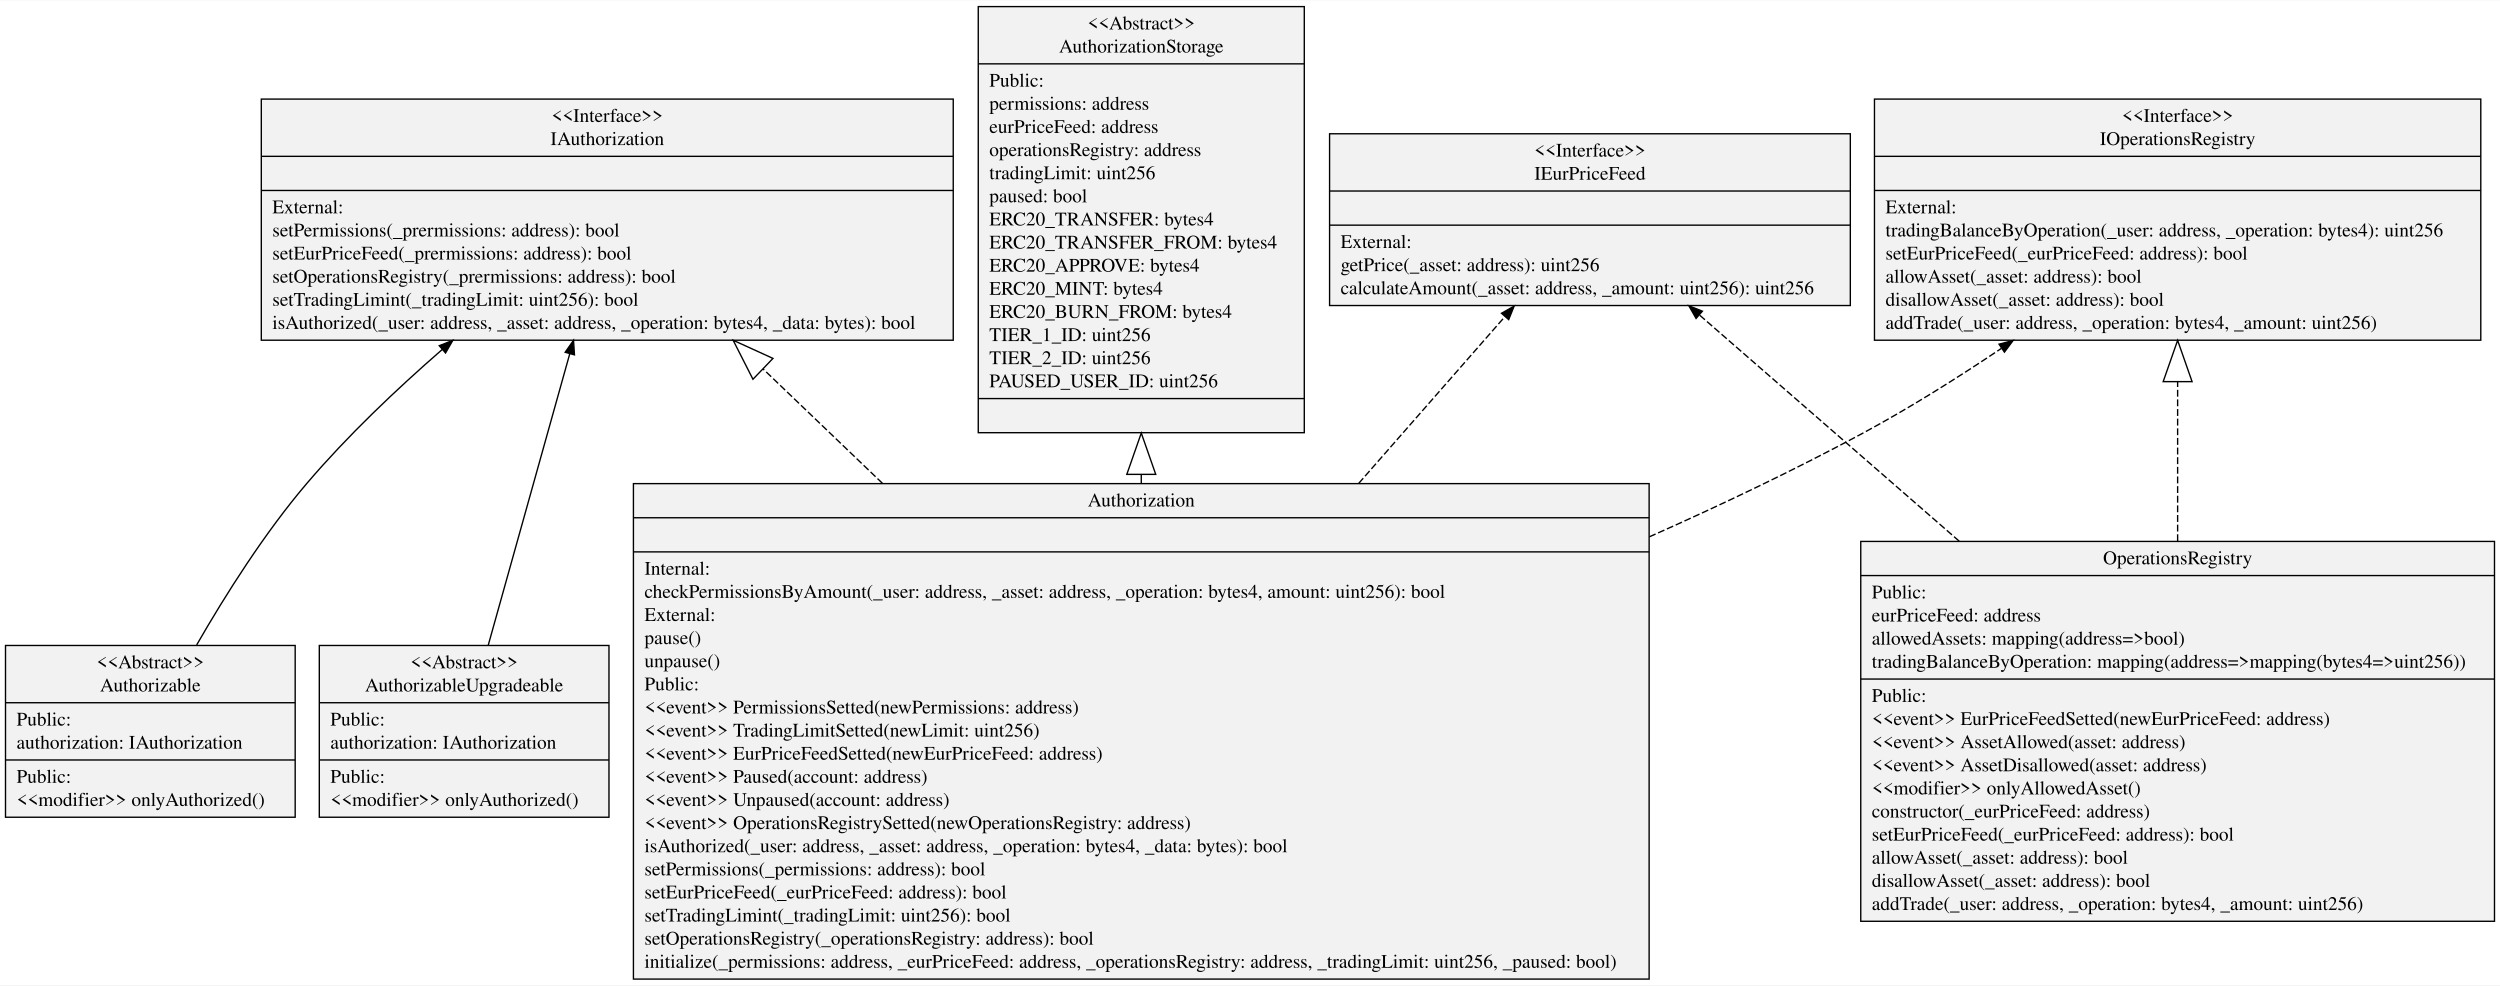
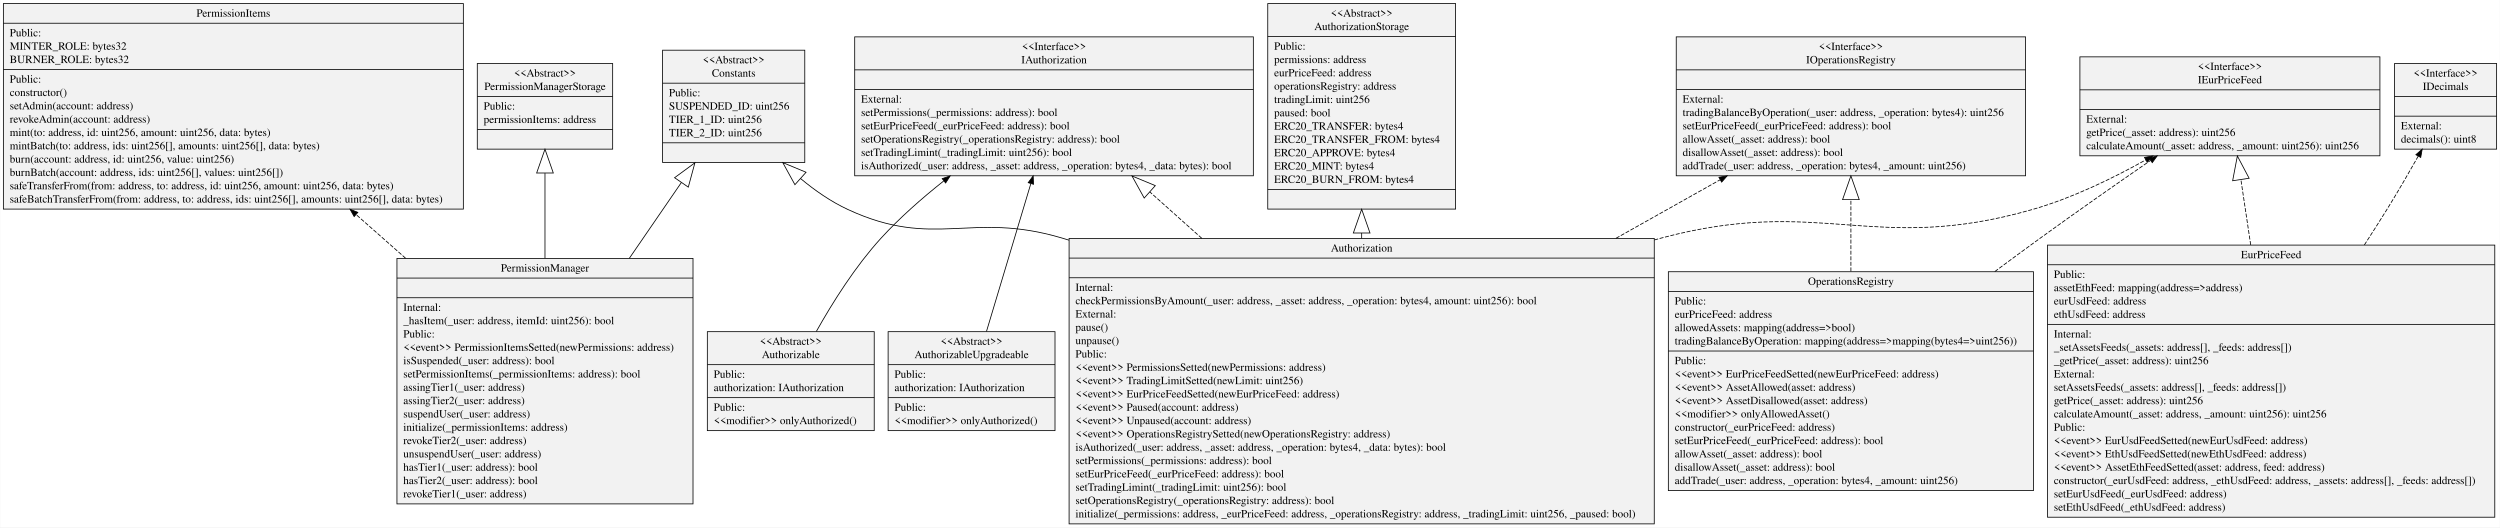
- <svg xmlns="http://www.w3.org/2000/svg" width="1816pt" height="716pt" viewBox="0.00 0.00 1816.47 715.60">
-   <g id="graph0" class="graph" transform="scale(1 1) rotate(0) translate(4 711.6)">
-     <polygon fill="#ffffff" stroke="transparent" points="-4,4 -4,-711.6 1812.472,-711.6 1812.472,4 -4,4" />
+ <svg xmlns="http://www.w3.org/2000/svg" width="3152pt" height="665pt" viewBox="0.00 0.00 3152.44 665.20">
+   <g id="graph0" class="graph" transform="scale(1 1) rotate(0) translate(4 661.2)">
+     <polygon fill="#ffffff" stroke="transparent" points="-4,4 -4,-661.2 3148.435,-661.2 3148.435,4 -4,4" />
    <g id="node1" class="node">
-       <polygon fill="#f2f2f2" stroke="#000000" points="0,-118.1 0,-242.9 210.475,-242.9 210.475,-118.1 0,-118.1" />
-       <text text-anchor="middle" x="105.238" y="-226.3" font-family="Times,serif" font-size="14.00" fill="#000000">&lt;&lt;Abstract&gt;&gt;</text>
-       <text text-anchor="middle" x="105.238" y="-209.5" font-family="Times,serif" font-size="14.00" fill="#000000">Authorizable</text>
-       <polyline fill="none" stroke="#000000" points="0,-201.3 210.475,-201.3 " />
-       <text text-anchor="start" x="8" y="-184.7" font-family="Times,serif" font-size="14.00" fill="#000000">Public:</text>
-       <text text-anchor="start" x="8" y="-167.9" font-family="Times,serif" font-size="14.00" fill="#000000">   authorization: IAuthorization</text>
-       <polyline fill="none" stroke="#000000" points="0,-159.7 210.475,-159.7 " />
-       <text text-anchor="start" x="8" y="-143.1" font-family="Times,serif" font-size="14.00" fill="#000000">Public:</text>
-       <text text-anchor="start" x="8" y="-126.3" font-family="Times,serif" font-size="14.00" fill="#000000">    &lt;&lt;modifier&gt;&gt; onlyAuthorized()</text>
+       <polygon fill="#f2f2f2" stroke="#000000" points="0,-397.5 0,-656.7 580.117,-656.7 580.117,-397.5 0,-397.5" />
+       <text text-anchor="middle" x="290.059" y="-640.1" font-family="Times,serif" font-size="14.00" fill="#000000">PermissionItems</text>
+       <polyline fill="none" stroke="#000000" points="0,-631.9 580.117,-631.9 " />
+       <text text-anchor="start" x="8" y="-615.3" font-family="Times,serif" font-size="14.00" fill="#000000">Public:</text>
+       <text text-anchor="start" x="8" y="-598.5" font-family="Times,serif" font-size="14.00" fill="#000000">   MINTER_ROLE: bytes32</text>
+       <text text-anchor="start" x="8" y="-581.7" font-family="Times,serif" font-size="14.00" fill="#000000">   BURNER_ROLE: bytes32</text>
+       <polyline fill="none" stroke="#000000" points="0,-573.5 580.117,-573.5 " />
+       <text text-anchor="start" x="8" y="-556.9" font-family="Times,serif" font-size="14.00" fill="#000000">Public:</text>
+       <text text-anchor="start" x="8" y="-540.1" font-family="Times,serif" font-size="14.00" fill="#000000">    constructor()</text>
+       <text text-anchor="start" x="8" y="-523.3" font-family="Times,serif" font-size="14.00" fill="#000000">    setAdmin(account: address)</text>
+       <text text-anchor="start" x="8" y="-506.5" font-family="Times,serif" font-size="14.00" fill="#000000">    revokeAdmin(account: address)</text>
+       <text text-anchor="start" x="8" y="-489.7" font-family="Times,serif" font-size="14.00" fill="#000000">    mint(to: address, id: uint256, amount: uint256, data: bytes)</text>
+       <text text-anchor="start" x="8" y="-472.9" font-family="Times,serif" font-size="14.00" fill="#000000">    mintBatch(to: address, ids: uint256[], amounts: uint256[], data: bytes)</text>
+       <text text-anchor="start" x="8" y="-456.1" font-family="Times,serif" font-size="14.00" fill="#000000">    burn(account: address, id: uint256, value: uint256)</text>
+       <text text-anchor="start" x="8" y="-439.3" font-family="Times,serif" font-size="14.00" fill="#000000">    burnBatch(account: address, ids: uint256[], values: uint256[])</text>
+       <text text-anchor="start" x="8" y="-422.5" font-family="Times,serif" font-size="14.00" fill="#000000">    safeTransferFrom(from: address, to: address, id: uint256, amount: uint256, data: bytes)</text>
+       <text text-anchor="start" x="8" y="-405.7" font-family="Times,serif" font-size="14.00" fill="#000000">    safeBatchTransferFrom(from: address, to: address, ids: uint256[], amounts: uint256[], data: bytes)</text>
+     </g>
+     <g id="node2" class="node">
+       <polygon fill="#f2f2f2" stroke="#000000" points="496.365,-25.7 496.365,-335.3 869.752,-335.3 869.752,-25.7 496.365,-25.7" />
+       <text text-anchor="middle" x="683.059" y="-318.7" font-family="Times,serif" font-size="14.00" fill="#000000">PermissionManager</text>
+       <polyline fill="none" stroke="#000000" points="496.365,-310.5 869.752,-310.5 " />
+       <text text-anchor="middle" x="683.059" y="-293.9" font-family="Times,serif" font-size="14.00" fill="#000000"> </text>
+       <polyline fill="none" stroke="#000000" points="496.365,-285.7 869.752,-285.7 " />
+       <text text-anchor="start" x="504.365" y="-269.1" font-family="Times,serif" font-size="14.00" fill="#000000">Internal:</text>
+       <text text-anchor="start" x="504.365" y="-252.3" font-family="Times,serif" font-size="14.00" fill="#000000">    _hasItem(_user: address, itemId: uint256): bool</text>
+       <text text-anchor="start" x="504.365" y="-235.5" font-family="Times,serif" font-size="14.00" fill="#000000">Public:</text>
+       <text text-anchor="start" x="504.365" y="-218.7" font-family="Times,serif" font-size="14.00" fill="#000000">    &lt;&lt;event&gt;&gt; PermissionItemsSetted(newPermissions: address)</text>
+       <text text-anchor="start" x="504.365" y="-201.9" font-family="Times,serif" font-size="14.00" fill="#000000">    isSuspended(_user: address): bool</text>
+       <text text-anchor="start" x="504.365" y="-185.1" font-family="Times,serif" font-size="14.00" fill="#000000">    setPermissionItems(_permissionItems: address): bool</text>
+       <text text-anchor="start" x="504.365" y="-168.3" font-family="Times,serif" font-size="14.00" fill="#000000">    assingTier1(_user: address)</text>
+       <text text-anchor="start" x="504.365" y="-151.5" font-family="Times,serif" font-size="14.00" fill="#000000">    assingTier2(_user: address)</text>
+       <text text-anchor="start" x="504.365" y="-134.7" font-family="Times,serif" font-size="14.00" fill="#000000">    suspendUser(_user: address)</text>
+       <text text-anchor="start" x="504.365" y="-117.9" font-family="Times,serif" font-size="14.00" fill="#000000">    initialize(_permissionItems: address)</text>
+       <text text-anchor="start" x="504.365" y="-101.1" font-family="Times,serif" font-size="14.00" fill="#000000">    revokeTier2(_user: address)</text>
+       <text text-anchor="start" x="504.365" y="-84.3" font-family="Times,serif" font-size="14.00" fill="#000000">    unsuspendUser(_user: address)</text>
+       <text text-anchor="start" x="504.365" y="-67.5" font-family="Times,serif" font-size="14.00" fill="#000000">    hasTier1(_user: address): bool</text>
+       <text text-anchor="start" x="504.365" y="-50.7" font-family="Times,serif" font-size="14.00" fill="#000000">    hasTier2(_user: address): bool</text>
+       <text text-anchor="start" x="504.365" y="-33.9" font-family="Times,serif" font-size="14.00" fill="#000000">    revokeTier1(_user: address)</text>
+     </g>
+     <g id="edge3" class="edge">
+       <path fill="none" stroke="#000000" stroke-dasharray="5,2" d="M507.249,-335.552C486.408,-353.933 465.253,-372.59 444.736,-390.685" />
+       <polygon fill="#000000" stroke="#000000" points="442.392,-388.085 437.207,-397.325 447.022,-393.335 442.392,-388.085" />
+     </g>
+     <g id="node3" class="node">
+       <polygon fill="#f2f2f2" stroke="#000000" points="597.693,-473.1 597.693,-581.1 768.424,-581.1 768.424,-473.1 597.693,-473.1" />
+       <text text-anchor="middle" x="683.059" y="-564.5" font-family="Times,serif" font-size="14.00" fill="#000000">&lt;&lt;Abstract&gt;&gt;</text>
+       <text text-anchor="middle" x="683.059" y="-547.7" font-family="Times,serif" font-size="14.00" fill="#000000">PermissionManagerStorage</text>
+       <polyline fill="none" stroke="#000000" points="597.693,-539.5 768.424,-539.5 " />
+       <text text-anchor="start" x="605.693" y="-522.9" font-family="Times,serif" font-size="14.00" fill="#000000">Public:</text>
+       <text text-anchor="start" x="605.693" y="-506.1" font-family="Times,serif" font-size="14.00" fill="#000000">   permissionItems: address</text>
+       <polyline fill="none" stroke="#000000" points="597.693,-497.9 768.424,-497.9 " />
+       <text text-anchor="middle" x="683.059" y="-481.3" font-family="Times,serif" font-size="14.00" fill="#000000"> </text>
+     </g>
+     <g id="edge2" class="edge">
+       <path fill="none" stroke="#000000" d="M683.059,-335.552C683.059,-372.457 683.059,-410.478 683.059,-442.82" />
+       <polygon fill="none" stroke="#000000" points="672.559,-443.018 683.059,-473.018 693.559,-443.018 672.559,-443.018" />
+     </g>
+     <g id="node14" class="node">
+       <polygon fill="#f2f2f2" stroke="#000000" points="831.399,-456.3 831.399,-597.9 1010.718,-597.9 1010.718,-456.3 831.399,-456.3" />
+       <text text-anchor="middle" x="921.059" y="-581.3" font-family="Times,serif" font-size="14.00" fill="#000000">&lt;&lt;Abstract&gt;&gt;</text>
+       <text text-anchor="middle" x="921.059" y="-564.5" font-family="Times,serif" font-size="14.00" fill="#000000">Constants</text>
+       <polyline fill="none" stroke="#000000" points="831.399,-556.3 1010.718,-556.3 " />
+       <text text-anchor="start" x="839.399" y="-539.7" font-family="Times,serif" font-size="14.00" fill="#000000">Public:</text>
+       <text text-anchor="start" x="839.399" y="-522.9" font-family="Times,serif" font-size="14.00" fill="#000000">   SUSPENDED_ID: uint256</text>
+       <text text-anchor="start" x="839.399" y="-506.1" font-family="Times,serif" font-size="14.00" fill="#000000">   TIER_1_ID: uint256</text>
+       <text text-anchor="start" x="839.399" y="-489.3" font-family="Times,serif" font-size="14.00" fill="#000000">   TIER_2_ID: uint256</text>
+       <polyline fill="none" stroke="#000000" points="831.399,-481.1 1010.718,-481.1 " />
+       <text text-anchor="middle" x="921.059" y="-464.5" font-family="Times,serif" font-size="14.00" fill="#000000"> </text>
+     </g>
+     <g id="edge1" class="edge">
+       <path fill="none" stroke="#000000" d="M789.529,-335.552C811.833,-368.034 834.731,-401.38 855.041,-430.959" />
+       <polygon fill="none" stroke="#000000" points="846.506,-437.078 872.144,-455.865 863.818,-425.191 846.506,-437.078" />
+     </g>
+     <g id="node4" class="node">
+       <polygon fill="#f2f2f2" stroke="#000000" points="887.821,-118.1 887.821,-242.9 1098.296,-242.9 1098.296,-118.1 887.821,-118.1" />
+       <text text-anchor="middle" x="993.059" y="-226.3" font-family="Times,serif" font-size="14.00" fill="#000000">&lt;&lt;Abstract&gt;&gt;</text>
+       <text text-anchor="middle" x="993.059" y="-209.5" font-family="Times,serif" font-size="14.00" fill="#000000">Authorizable</text>
+       <polyline fill="none" stroke="#000000" points="887.821,-201.3 1098.296,-201.3 " />
+       <text text-anchor="start" x="895.821" y="-184.7" font-family="Times,serif" font-size="14.00" fill="#000000">Public:</text>
+       <text text-anchor="start" x="895.821" y="-167.9" font-family="Times,serif" font-size="14.00" fill="#000000">   authorization: IAuthorization</text>
+       <polyline fill="none" stroke="#000000" points="887.821,-159.7 1098.296,-159.7 " />
+       <text text-anchor="start" x="895.821" y="-143.1" font-family="Times,serif" font-size="14.00" fill="#000000">Public:</text>
+       <text text-anchor="start" x="895.821" y="-126.3" font-family="Times,serif" font-size="14.00" fill="#000000">    &lt;&lt;modifier&gt;&gt; onlyAuthorized()</text>
+     </g>
+     <g id="node10" class="node">
+       <polygon fill="#f2f2f2" stroke="#000000" points="1073.681,-439.5 1073.681,-614.7 1576.436,-614.7 1576.436,-439.5 1073.681,-439.5" />
+       <text text-anchor="middle" x="1325.059" y="-598.1" font-family="Times,serif" font-size="14.00" fill="#000000">&lt;&lt;Interface&gt;&gt;</text>
+       <text text-anchor="middle" x="1325.059" y="-581.3" font-family="Times,serif" font-size="14.00" fill="#000000">IAuthorization</text>
+       <polyline fill="none" stroke="#000000" points="1073.681,-573.1 1576.436,-573.1 " />
+       <text text-anchor="middle" x="1325.059" y="-556.5" font-family="Times,serif" font-size="14.00" fill="#000000"> </text>
+       <polyline fill="none" stroke="#000000" points="1073.681,-548.3 1576.436,-548.3 " />
+       <text text-anchor="start" x="1081.681" y="-531.7" font-family="Times,serif" font-size="14.00" fill="#000000">External:</text>
+       <text text-anchor="start" x="1081.681" y="-514.9" font-family="Times,serif" font-size="14.00" fill="#000000">     setPermissions(_permissions: address): bool</text>
+       <text text-anchor="start" x="1081.681" y="-498.1" font-family="Times,serif" font-size="14.00" fill="#000000">     setEurPriceFeed(_eurPriceFeed: address): bool</text>
+       <text text-anchor="start" x="1081.681" y="-481.3" font-family="Times,serif" font-size="14.00" fill="#000000">     setOperationsRegistry(_operationsRegistry: address): bool</text>
+       <text text-anchor="start" x="1081.681" y="-464.5" font-family="Times,serif" font-size="14.00" fill="#000000">     setTradingLimint(_tradingLimit: uint256): bool</text>
+       <text text-anchor="start" x="1081.681" y="-447.7" font-family="Times,serif" font-size="14.00" fill="#000000">     isAuthorized(_user: address, _asset: address, _operation: bytes4, _data: bytes): bool</text>
+     </g>
+     <g id="edge4" class="edge">
+       <path fill="none" stroke="#000000" d="M1025.31,-243.236C1045.849,-279.83 1074.641,-325.604 1107.059,-361 1130.458,-386.549 1158.182,-411.002 1185.878,-432.914" />
+       <polygon fill="#000000" stroke="#000000" points="1184.043,-435.922 1194.075,-439.328 1188.356,-430.409 1184.043,-435.922" />
    </g>
    <g id="node5" class="node">
-       <polygon fill="#f2f2f2" stroke="#000000" points="185.86,-464.7 185.86,-639.9 688.615,-639.9 688.615,-464.7 185.86,-464.7" />
-       <text text-anchor="middle" x="437.238" y="-623.3" font-family="Times,serif" font-size="14.00" fill="#000000">&lt;&lt;Interface&gt;&gt;</text>
-       <text text-anchor="middle" x="437.238" y="-606.5" font-family="Times,serif" font-size="14.00" fill="#000000">IAuthorization</text>
-       <polyline fill="none" stroke="#000000" points="185.86,-598.3 688.615,-598.3 " />
-       <text text-anchor="middle" x="437.238" y="-581.7" font-family="Times,serif" font-size="14.00" fill="#000000"> </text>
-       <polyline fill="none" stroke="#000000" points="185.86,-573.5 688.615,-573.5 " />
-       <text text-anchor="start" x="193.86" y="-556.9" font-family="Times,serif" font-size="14.00" fill="#000000">External:</text>
-       <text text-anchor="start" x="193.86" y="-540.1" font-family="Times,serif" font-size="14.00" fill="#000000">     setPermissions(_prermissions: address): bool</text>
-       <text text-anchor="start" x="193.86" y="-523.3" font-family="Times,serif" font-size="14.00" fill="#000000">     setEurPriceFeed(_prermissions: address): bool</text>
-       <text text-anchor="start" x="193.86" y="-506.5" font-family="Times,serif" font-size="14.00" fill="#000000">     setOperationsRegistry(_prermissions: address): bool</text>
-       <text text-anchor="start" x="193.86" y="-489.7" font-family="Times,serif" font-size="14.00" fill="#000000">     setTradingLimint(_tradingLimit: uint256): bool</text>
-       <text text-anchor="start" x="193.86" y="-472.9" font-family="Times,serif" font-size="14.00" fill="#000000">     isAuthorized(_user: address, _asset: address, _operation: bytes4, _data: bytes): bool</text>
-     </g>
-     <g id="edge1" class="edge">
-       <path fill="none" stroke="#000000" d="M138.885,-243.273C159.702,-279.45 188.304,-324.787 219.238,-361 248.426,-395.171 283.76,-428.767 317.405,-458.036" />
-       <polygon fill="#000000" stroke="#000000" points="315.151,-460.714 325.007,-464.601 319.726,-455.416 315.151,-460.714" />
-     </g>
-     <g id="node2" class="node">
-       <polygon fill="#f2f2f2" stroke="#000000" points="228,-118.1 228,-242.9 438.475,-242.9 438.475,-118.1 228,-118.1" />
-       <text text-anchor="middle" x="333.238" y="-226.3" font-family="Times,serif" font-size="14.00" fill="#000000">&lt;&lt;Abstract&gt;&gt;</text>
-       <text text-anchor="middle" x="333.238" y="-209.5" font-family="Times,serif" font-size="14.00" fill="#000000">AuthorizableUpgradeable</text>
-       <polyline fill="none" stroke="#000000" points="228,-201.3 438.475,-201.3 " />
-       <text text-anchor="start" x="236" y="-184.7" font-family="Times,serif" font-size="14.00" fill="#000000">Public:</text>
-       <text text-anchor="start" x="236" y="-167.9" font-family="Times,serif" font-size="14.00" fill="#000000">   authorization: IAuthorization</text>
-       <polyline fill="none" stroke="#000000" points="228,-159.7 438.475,-159.7 " />
-       <text text-anchor="start" x="236" y="-143.1" font-family="Times,serif" font-size="14.00" fill="#000000">Public:</text>
-       <text text-anchor="start" x="236" y="-126.3" font-family="Times,serif" font-size="14.00" fill="#000000">    &lt;&lt;modifier&gt;&gt; onlyAuthorized()</text>
-     </g>
-     <g id="edge2" class="edge">
-       <path fill="none" stroke="#000000" d="M350.762,-243.15C366.956,-301.044 391.269,-387.963 409.995,-454.907" />
-       <polygon fill="#000000" stroke="#000000" points="406.651,-455.946 412.716,-464.633 413.392,-454.06 406.651,-455.946" />
-     </g>
-     <g id="node3" class="node">
-       <polygon fill="#f2f2f2" stroke="#000000" points="456.238,-.5 456.238,-360.5 1194.237,-360.5 1194.237,-.5 456.238,-.5" />
-       <text text-anchor="middle" x="825.238" y="-343.9" font-family="Times,serif" font-size="14.00" fill="#000000">Authorization</text>
-       <polyline fill="none" stroke="#000000" points="456.238,-335.7 1194.237,-335.7 " />
-       <text text-anchor="middle" x="825.238" y="-319.1" font-family="Times,serif" font-size="14.00" fill="#000000"> </text>
-       <polyline fill="none" stroke="#000000" points="456.238,-310.9 1194.237,-310.9 " />
-       <text text-anchor="start" x="464.238" y="-294.3" font-family="Times,serif" font-size="14.00" fill="#000000">Internal:</text>
-       <text text-anchor="start" x="464.238" y="-277.5" font-family="Times,serif" font-size="14.00" fill="#000000">    checkPermissionsByAmount(_user: address, _asset: address, _operation: bytes4, amount: uint256): bool</text>
-       <text text-anchor="start" x="464.238" y="-260.7" font-family="Times,serif" font-size="14.00" fill="#000000">External:</text>
-       <text text-anchor="start" x="464.238" y="-243.9" font-family="Times,serif" font-size="14.00" fill="#000000">    pause()</text>
-       <text text-anchor="start" x="464.238" y="-227.1" font-family="Times,serif" font-size="14.00" fill="#000000">    unpause()</text>
-       <text text-anchor="start" x="464.238" y="-210.3" font-family="Times,serif" font-size="14.00" fill="#000000">Public:</text>
-       <text text-anchor="start" x="464.238" y="-193.5" font-family="Times,serif" font-size="14.00" fill="#000000">    &lt;&lt;event&gt;&gt; PermissionsSetted(newPermissions: address)</text>
-       <text text-anchor="start" x="464.238" y="-176.7" font-family="Times,serif" font-size="14.00" fill="#000000">    &lt;&lt;event&gt;&gt; TradingLimitSetted(newLimit: uint256)</text>
-       <text text-anchor="start" x="464.238" y="-159.9" font-family="Times,serif" font-size="14.00" fill="#000000">    &lt;&lt;event&gt;&gt; EurPriceFeedSetted(newEurPriceFeed: address)</text>
-       <text text-anchor="start" x="464.238" y="-143.1" font-family="Times,serif" font-size="14.00" fill="#000000">    &lt;&lt;event&gt;&gt; Paused(account: address)</text>
-       <text text-anchor="start" x="464.238" y="-126.3" font-family="Times,serif" font-size="14.00" fill="#000000">    &lt;&lt;event&gt;&gt; Unpaused(account: address)</text>
-       <text text-anchor="start" x="464.238" y="-109.5" font-family="Times,serif" font-size="14.00" fill="#000000">    &lt;&lt;event&gt;&gt; OperationsRegistrySetted(newOperationsRegistry: address)</text>
-       <text text-anchor="start" x="464.238" y="-92.7" font-family="Times,serif" font-size="14.00" fill="#000000">    isAuthorized(_user: address, _asset: address, _operation: bytes4, _data: bytes): bool</text>
-       <text text-anchor="start" x="464.238" y="-75.9" font-family="Times,serif" font-size="14.00" fill="#000000">    setPermissions(_permissions: address): bool</text>
-       <text text-anchor="start" x="464.238" y="-59.1" font-family="Times,serif" font-size="14.00" fill="#000000">    setEurPriceFeed(_eurPriceFeed: address): bool</text>
-       <text text-anchor="start" x="464.238" y="-42.3" font-family="Times,serif" font-size="14.00" fill="#000000">    setTradingLimint(_tradingLimit: uint256): bool</text>
-       <text text-anchor="start" x="464.238" y="-25.5" font-family="Times,serif" font-size="14.00" fill="#000000">    setOperationsRegistry(_operationsRegistry: address): bool</text>
-       <text text-anchor="start" x="464.238" y="-8.7" font-family="Times,serif" font-size="14.00" fill="#000000">    initialize(_permissions: address, _eurPriceFeed: address, _operationsRegistry: address, _tradingLimit: uint256, _paused: bool)</text>
-     </g>
-     <g id="node4" class="node">
-       <polygon fill="#f2f2f2" stroke="#000000" points="706.791,-397.5 706.791,-707.1 943.684,-707.1 943.684,-397.5 706.791,-397.5" />
-       <text text-anchor="middle" x="825.238" y="-690.5" font-family="Times,serif" font-size="14.00" fill="#000000">&lt;&lt;Abstract&gt;&gt;</text>
-       <text text-anchor="middle" x="825.238" y="-673.7" font-family="Times,serif" font-size="14.00" fill="#000000">AuthorizationStorage</text>
-       <polyline fill="none" stroke="#000000" points="706.791,-665.5 943.684,-665.5 " />
-       <text text-anchor="start" x="714.791" y="-648.9" font-family="Times,serif" font-size="14.00" fill="#000000">Public:</text>
-       <text text-anchor="start" x="714.791" y="-632.1" font-family="Times,serif" font-size="14.00" fill="#000000">   permissions: address</text>
-       <text text-anchor="start" x="714.791" y="-615.3" font-family="Times,serif" font-size="14.00" fill="#000000">   eurPriceFeed: address</text>
-       <text text-anchor="start" x="714.791" y="-598.5" font-family="Times,serif" font-size="14.00" fill="#000000">   operationsRegistry: address</text>
-       <text text-anchor="start" x="714.791" y="-581.7" font-family="Times,serif" font-size="14.00" fill="#000000">   tradingLimit: uint256</text>
-       <text text-anchor="start" x="714.791" y="-564.9" font-family="Times,serif" font-size="14.00" fill="#000000">   paused: bool</text>
-       <text text-anchor="start" x="714.791" y="-548.1" font-family="Times,serif" font-size="14.00" fill="#000000">   ERC20_TRANSFER: bytes4</text>
-       <text text-anchor="start" x="714.791" y="-531.3" font-family="Times,serif" font-size="14.00" fill="#000000">   ERC20_TRANSFER_FROM: bytes4</text>
-       <text text-anchor="start" x="714.791" y="-514.5" font-family="Times,serif" font-size="14.00" fill="#000000">   ERC20_APPROVE: bytes4</text>
-       <text text-anchor="start" x="714.791" y="-497.7" font-family="Times,serif" font-size="14.00" fill="#000000">   ERC20_MINT: bytes4</text>
-       <text text-anchor="start" x="714.791" y="-480.9" font-family="Times,serif" font-size="14.00" fill="#000000">   ERC20_BURN_FROM: bytes4</text>
-       <text text-anchor="start" x="714.791" y="-464.1" font-family="Times,serif" font-size="14.00" fill="#000000">   TIER_1_ID: uint256</text>
-       <text text-anchor="start" x="714.791" y="-447.3" font-family="Times,serif" font-size="14.00" fill="#000000">   TIER_2_ID: uint256</text>
-       <text text-anchor="start" x="714.791" y="-430.5" font-family="Times,serif" font-size="14.00" fill="#000000">   PAUSED_USER_ID: uint256</text>
-       <polyline fill="none" stroke="#000000" points="706.791,-422.3 943.684,-422.3 " />
-       <text text-anchor="middle" x="825.238" y="-405.7" font-family="Times,serif" font-size="14.00" fill="#000000"> </text>
-     </g>
-     <g id="edge4" class="edge">
-       <path fill="none" stroke="#000000" d="M825.238,-360.682C825.238,-362.783 825.238,-364.885 825.238,-366.986" />
-       <polygon fill="none" stroke="#000000" points="814.738,-367.237 825.238,-397.237 835.738,-367.237 814.738,-367.237" />
-     </g>
-     <g id="edge3" class="edge">
-       <path fill="none" stroke="#000000" stroke-dasharray="5,2" d="M637.205,-360.682C607.54,-389.108 577.689,-417.713 550.43,-443.834" />
-       <polygon fill="none" stroke="#000000" points="543.088,-436.326 528.692,-464.664 557.618,-451.489 543.088,-436.326" />
+       <polygon fill="#f2f2f2" stroke="#000000" points="1115.821,-118.1 1115.821,-242.9 1326.296,-242.9 1326.296,-118.1 1115.821,-118.1" />
+       <text text-anchor="middle" x="1221.059" y="-226.3" font-family="Times,serif" font-size="14.00" fill="#000000">&lt;&lt;Abstract&gt;&gt;</text>
+       <text text-anchor="middle" x="1221.059" y="-209.5" font-family="Times,serif" font-size="14.00" fill="#000000">AuthorizableUpgradeable</text>
+       <polyline fill="none" stroke="#000000" points="1115.821,-201.3 1326.296,-201.3 " />
+       <text text-anchor="start" x="1123.821" y="-184.7" font-family="Times,serif" font-size="14.00" fill="#000000">Public:</text>
+       <text text-anchor="start" x="1123.821" y="-167.9" font-family="Times,serif" font-size="14.00" fill="#000000">   authorization: IAuthorization</text>
+       <polyline fill="none" stroke="#000000" points="1115.821,-159.7 1326.296,-159.7 " />
+       <text text-anchor="start" x="1123.821" y="-143.1" font-family="Times,serif" font-size="14.00" fill="#000000">Public:</text>
+       <text text-anchor="start" x="1123.821" y="-126.3" font-family="Times,serif" font-size="14.00" fill="#000000">    &lt;&lt;modifier&gt;&gt; onlyAuthorized()</text>
+     </g>
+     <g id="edge5" class="edge">
+       <path fill="none" stroke="#000000" d="M1239.892,-243.267C1255.473,-295.193 1277.872,-369.843 1295.789,-429.554" />
+       <polygon fill="#000000" stroke="#000000" points="1292.512,-430.809 1298.738,-439.381 1299.216,-428.797 1292.512,-430.809" />
    </g>
    <g id="node6" class="node">
-       <polygon fill="#f2f2f2" stroke="#000000" points="962.052,-489.9 962.052,-614.7 1340.424,-614.7 1340.424,-489.9 962.052,-489.9" />
-       <text text-anchor="middle" x="1151.238" y="-598.1" font-family="Times,serif" font-size="14.00" fill="#000000">&lt;&lt;Interface&gt;&gt;</text>
-       <text text-anchor="middle" x="1151.238" y="-581.3" font-family="Times,serif" font-size="14.00" fill="#000000">IEurPriceFeed</text>
-       <polyline fill="none" stroke="#000000" points="962.052,-573.1 1340.424,-573.1 " />
-       <text text-anchor="middle" x="1151.238" y="-556.5" font-family="Times,serif" font-size="14.00" fill="#000000"> </text>
-       <polyline fill="none" stroke="#000000" points="962.052,-548.3 1340.424,-548.3 " />
-       <text text-anchor="start" x="970.052" y="-531.7" font-family="Times,serif" font-size="14.00" fill="#000000">External:</text>
-       <text text-anchor="start" x="970.052" y="-514.9" font-family="Times,serif" font-size="14.00" fill="#000000">     getPrice(_asset: address): uint256</text>
-       <text text-anchor="start" x="970.052" y="-498.1" font-family="Times,serif" font-size="14.00" fill="#000000">     calculateAmount(_asset: address, _amount: uint256): uint256</text>
+       <polygon fill="#f2f2f2" stroke="#000000" points="1344.059,-.5 1344.059,-360.5 2082.059,-360.5 2082.059,-.5 1344.059,-.5" />
+       <text text-anchor="middle" x="1713.059" y="-343.9" font-family="Times,serif" font-size="14.00" fill="#000000">Authorization</text>
+       <polyline fill="none" stroke="#000000" points="1344.059,-335.7 2082.059,-335.7 " />
+       <text text-anchor="middle" x="1713.059" y="-319.1" font-family="Times,serif" font-size="14.00" fill="#000000"> </text>
+       <polyline fill="none" stroke="#000000" points="1344.059,-310.9 2082.059,-310.9 " />
+       <text text-anchor="start" x="1352.059" y="-294.3" font-family="Times,serif" font-size="14.00" fill="#000000">Internal:</text>
+       <text text-anchor="start" x="1352.059" y="-277.5" font-family="Times,serif" font-size="14.00" fill="#000000">    checkPermissionsByAmount(_user: address, _asset: address, _operation: bytes4, amount: uint256): bool</text>
+       <text text-anchor="start" x="1352.059" y="-260.7" font-family="Times,serif" font-size="14.00" fill="#000000">External:</text>
+       <text text-anchor="start" x="1352.059" y="-243.9" font-family="Times,serif" font-size="14.00" fill="#000000">    pause()</text>
+       <text text-anchor="start" x="1352.059" y="-227.1" font-family="Times,serif" font-size="14.00" fill="#000000">    unpause()</text>
+       <text text-anchor="start" x="1352.059" y="-210.3" font-family="Times,serif" font-size="14.00" fill="#000000">Public:</text>
+       <text text-anchor="start" x="1352.059" y="-193.5" font-family="Times,serif" font-size="14.00" fill="#000000">    &lt;&lt;event&gt;&gt; PermissionsSetted(newPermissions: address)</text>
+       <text text-anchor="start" x="1352.059" y="-176.7" font-family="Times,serif" font-size="14.00" fill="#000000">    &lt;&lt;event&gt;&gt; TradingLimitSetted(newLimit: uint256)</text>
+       <text text-anchor="start" x="1352.059" y="-159.9" font-family="Times,serif" font-size="14.00" fill="#000000">    &lt;&lt;event&gt;&gt; EurPriceFeedSetted(newEurPriceFeed: address)</text>
+       <text text-anchor="start" x="1352.059" y="-143.1" font-family="Times,serif" font-size="14.00" fill="#000000">    &lt;&lt;event&gt;&gt; Paused(account: address)</text>
+       <text text-anchor="start" x="1352.059" y="-126.3" font-family="Times,serif" font-size="14.00" fill="#000000">    &lt;&lt;event&gt;&gt; Unpaused(account: address)</text>
+       <text text-anchor="start" x="1352.059" y="-109.5" font-family="Times,serif" font-size="14.00" fill="#000000">    &lt;&lt;event&gt;&gt; OperationsRegistrySetted(newOperationsRegistry: address)</text>
+       <text text-anchor="start" x="1352.059" y="-92.7" font-family="Times,serif" font-size="14.00" fill="#000000">    isAuthorized(_user: address, _asset: address, _operation: bytes4, _data: bytes): bool</text>
+       <text text-anchor="start" x="1352.059" y="-75.9" font-family="Times,serif" font-size="14.00" fill="#000000">    setPermissions(_permissions: address): bool</text>
+       <text text-anchor="start" x="1352.059" y="-59.1" font-family="Times,serif" font-size="14.00" fill="#000000">    setEurPriceFeed(_eurPriceFeed: address): bool</text>
+       <text text-anchor="start" x="1352.059" y="-42.3" font-family="Times,serif" font-size="14.00" fill="#000000">    setTradingLimint(_tradingLimit: uint256): bool</text>
+       <text text-anchor="start" x="1352.059" y="-25.5" font-family="Times,serif" font-size="14.00" fill="#000000">    setOperationsRegistry(_operationsRegistry: address): bool</text>
+       <text text-anchor="start" x="1352.059" y="-8.7" font-family="Times,serif" font-size="14.00" fill="#000000">    initialize(_permissions: address, _eurPriceFeed: address, _operationsRegistry: address, _tradingLimit: uint256, _paused: bool)</text>
+     </g>
+     <g id="node7" class="node">
+       <polygon fill="#f2f2f2" stroke="#000000" points="1594.612,-397.5 1594.612,-656.7 1831.505,-656.7 1831.505,-397.5 1594.612,-397.5" />
+       <text text-anchor="middle" x="1713.059" y="-640.1" font-family="Times,serif" font-size="14.00" fill="#000000">&lt;&lt;Abstract&gt;&gt;</text>
+       <text text-anchor="middle" x="1713.059" y="-623.3" font-family="Times,serif" font-size="14.00" fill="#000000">AuthorizationStorage</text>
+       <polyline fill="none" stroke="#000000" points="1594.612,-615.1 1831.505,-615.1 " />
+       <text text-anchor="start" x="1602.612" y="-598.5" font-family="Times,serif" font-size="14.00" fill="#000000">Public:</text>
+       <text text-anchor="start" x="1602.612" y="-581.7" font-family="Times,serif" font-size="14.00" fill="#000000">   permissions: address</text>
+       <text text-anchor="start" x="1602.612" y="-564.9" font-family="Times,serif" font-size="14.00" fill="#000000">   eurPriceFeed: address</text>
+       <text text-anchor="start" x="1602.612" y="-548.1" font-family="Times,serif" font-size="14.00" fill="#000000">   operationsRegistry: address</text>
+       <text text-anchor="start" x="1602.612" y="-531.3" font-family="Times,serif" font-size="14.00" fill="#000000">   tradingLimit: uint256</text>
+       <text text-anchor="start" x="1602.612" y="-514.5" font-family="Times,serif" font-size="14.00" fill="#000000">   paused: bool</text>
+       <text text-anchor="start" x="1602.612" y="-497.7" font-family="Times,serif" font-size="14.00" fill="#000000">   ERC20_TRANSFER: bytes4</text>
+       <text text-anchor="start" x="1602.612" y="-480.9" font-family="Times,serif" font-size="14.00" fill="#000000">   ERC20_TRANSFER_FROM: bytes4</text>
+       <text text-anchor="start" x="1602.612" y="-464.1" font-family="Times,serif" font-size="14.00" fill="#000000">   ERC20_APPROVE: bytes4</text>
+       <text text-anchor="start" x="1602.612" y="-447.3" font-family="Times,serif" font-size="14.00" fill="#000000">   ERC20_MINT: bytes4</text>
+       <text text-anchor="start" x="1602.612" y="-430.5" font-family="Times,serif" font-size="14.00" fill="#000000">   ERC20_BURN_FROM: bytes4</text>
+       <polyline fill="none" stroke="#000000" points="1594.612,-422.3 1831.505,-422.3 " />
+       <text text-anchor="middle" x="1713.059" y="-405.7" font-family="Times,serif" font-size="14.00" fill="#000000"> </text>
+     </g>
+     <g id="edge8" class="edge">
+       <path fill="none" stroke="#000000" d="M1713.059,-360.653C1713.059,-362.872 1713.059,-365.089 1713.059,-367.304" />
+       <polygon fill="none" stroke="#000000" points="1702.559,-367.31 1713.059,-397.311 1723.559,-367.311 1702.559,-367.31" />
    </g>
    <g id="edge6" class="edge">
-       <path fill="none" stroke="#000000" stroke-dasharray="5,2" d="M983.224,-360.682C1020.964,-403.724 1059.062,-447.175 1089.417,-481.794" />
-       <polygon fill="#000000" stroke="#000000" points="1086.943,-484.281 1096.168,-489.493 1092.206,-479.666 1086.943,-484.281" />
-     </g>
-     <g id="node7" class="node">
-       <polygon fill="#f2f2f2" stroke="#000000" points="1357.963,-464.7 1357.963,-639.9 1798.513,-639.9 1798.513,-464.7 1357.963,-464.7" />
-       <text text-anchor="middle" x="1578.238" y="-623.3" font-family="Times,serif" font-size="14.00" fill="#000000">&lt;&lt;Interface&gt;&gt;</text>
-       <text text-anchor="middle" x="1578.238" y="-606.5" font-family="Times,serif" font-size="14.00" fill="#000000">IOperationsRegistry</text>
-       <polyline fill="none" stroke="#000000" points="1357.963,-598.3 1798.513,-598.3 " />
-       <text text-anchor="middle" x="1578.238" y="-581.7" font-family="Times,serif" font-size="14.00" fill="#000000"> </text>
-       <polyline fill="none" stroke="#000000" points="1357.963,-573.5 1798.513,-573.5 " />
-       <text text-anchor="start" x="1365.963" y="-556.9" font-family="Times,serif" font-size="14.00" fill="#000000">External:</text>
-       <text text-anchor="start" x="1365.963" y="-540.1" font-family="Times,serif" font-size="14.00" fill="#000000">     tradingBalanceByOperation(_user: address, _operation: bytes4): uint256</text>
-       <text text-anchor="start" x="1365.963" y="-523.3" font-family="Times,serif" font-size="14.00" fill="#000000">     setEurPriceFeed(_eurPriceFeed: address): bool</text>
-       <text text-anchor="start" x="1365.963" y="-506.5" font-family="Times,serif" font-size="14.00" fill="#000000">     allowAsset(_asset: address): bool</text>
-       <text text-anchor="start" x="1365.963" y="-489.7" font-family="Times,serif" font-size="14.00" fill="#000000">     disallowAsset(_asset: address): bool</text>
-       <text text-anchor="start" x="1365.963" y="-472.9" font-family="Times,serif" font-size="14.00" fill="#000000">     addTrade(_user: address, _operation: bytes4, _amount: uint256)</text>
-     </g>
-     <g id="edge5" class="edge">
-       <path fill="none" stroke="#000000" stroke-dasharray="5,2" d="M1194.367,-321.832C1247.158,-345.254 1300.161,-370.579 1349.238,-397 1383.017,-415.186 1418.008,-437.139 1450.166,-458.739" />
-       <polygon fill="#000000" stroke="#000000" points="1448.471,-461.818 1458.716,-464.519 1452.391,-456.019 1448.471,-461.818" />
+       <path fill="none" stroke="#000000" stroke-dasharray="5,2" d="M1511.388,-360.653C1489.036,-380.619 1466.821,-400.464 1445.931,-419.125" />
+       <polygon fill="none" stroke="#000000" points="1438.785,-411.429 1423.407,-439.245 1452.776,-427.09 1438.785,-411.429" />
+     </g>
+     <g id="node11" class="node">
+       <polygon fill="#f2f2f2" stroke="#000000" points="2618.873,-464.7 2618.873,-589.5 2997.245,-589.5 2997.245,-464.7 2618.873,-464.7" />
+       <text text-anchor="middle" x="2808.059" y="-572.9" font-family="Times,serif" font-size="14.00" fill="#000000">&lt;&lt;Interface&gt;&gt;</text>
+       <text text-anchor="middle" x="2808.059" y="-556.1" font-family="Times,serif" font-size="14.00" fill="#000000">IEurPriceFeed</text>
+       <polyline fill="none" stroke="#000000" points="2618.873,-547.9 2997.245,-547.9 " />
+       <text text-anchor="middle" x="2808.059" y="-531.3" font-family="Times,serif" font-size="14.00" fill="#000000"> </text>
+       <polyline fill="none" stroke="#000000" points="2618.873,-523.1 2997.245,-523.1 " />
+       <text text-anchor="start" x="2626.873" y="-506.5" font-family="Times,serif" font-size="14.00" fill="#000000">External:</text>
+       <text text-anchor="start" x="2626.873" y="-489.7" font-family="Times,serif" font-size="14.00" fill="#000000">     getPrice(_asset: address): uint256</text>
+       <text text-anchor="start" x="2626.873" y="-472.9" font-family="Times,serif" font-size="14.00" fill="#000000">     calculateAmount(_asset: address, _amount: uint256): uint256</text>
+     </g>
+     <g id="edge10" class="edge">
+       <path fill="none" stroke="#000000" stroke-dasharray="5,2" d="M2082.087,-358.537C2085.082,-359.381 2088.073,-360.202 2091.059,-361 2292.601,-414.859 2358.518,-339.524 2559.059,-397 2608.406,-411.143 2659.265,-435.648 2702.052,-459.603" />
+       <polygon fill="#000000" stroke="#000000" points="2700.35,-462.662 2710.777,-464.543 2703.799,-456.57 2700.35,-462.662" />
+     </g>
+     <g id="node12" class="node">
+       <polygon fill="#f2f2f2" stroke="#000000" points="2109.784,-439.5 2109.784,-614.7 2550.334,-614.7 2550.334,-439.5 2109.784,-439.5" />
+       <text text-anchor="middle" x="2330.059" y="-598.1" font-family="Times,serif" font-size="14.00" fill="#000000">&lt;&lt;Interface&gt;&gt;</text>
+       <text text-anchor="middle" x="2330.059" y="-581.3" font-family="Times,serif" font-size="14.00" fill="#000000">IOperationsRegistry</text>
+       <polyline fill="none" stroke="#000000" points="2109.784,-573.1 2550.334,-573.1 " />
+       <text text-anchor="middle" x="2330.059" y="-556.5" font-family="Times,serif" font-size="14.00" fill="#000000"> </text>
+       <polyline fill="none" stroke="#000000" points="2109.784,-548.3 2550.334,-548.3 " />
+       <text text-anchor="start" x="2117.784" y="-531.7" font-family="Times,serif" font-size="14.00" fill="#000000">External:</text>
+       <text text-anchor="start" x="2117.784" y="-514.9" font-family="Times,serif" font-size="14.00" fill="#000000">     tradingBalanceByOperation(_user: address, _operation: bytes4): uint256</text>
+       <text text-anchor="start" x="2117.784" y="-498.1" font-family="Times,serif" font-size="14.00" fill="#000000">     setEurPriceFeed(_eurPriceFeed: address): bool</text>
+       <text text-anchor="start" x="2117.784" y="-481.3" font-family="Times,serif" font-size="14.00" fill="#000000">     allowAsset(_asset: address): bool</text>
+       <text text-anchor="start" x="2117.784" y="-464.5" font-family="Times,serif" font-size="14.00" fill="#000000">     disallowAsset(_asset: address): bool</text>
+       <text text-anchor="start" x="2117.784" y="-447.7" font-family="Times,serif" font-size="14.00" fill="#000000">     addTrade(_user: address, _operation: bytes4, _amount: uint256)</text>
+     </g>
+     <g id="edge9" class="edge">
+       <path fill="none" stroke="#000000" stroke-dasharray="5,2" d="M2033.757,-360.653C2079.226,-386.195 2124.34,-411.538 2165.142,-434.458" />
+       <polygon fill="#000000" stroke="#000000" points="2163.62,-437.617 2174.052,-439.464 2167.048,-431.514 2163.62,-437.617" />
+     </g>
+     <g id="edge7" class="edge">
+       <path fill="none" stroke="#000000" d="M1343.963,-358.297C1340.99,-359.218 1338.021,-360.119 1335.059,-361 1219.018,-395.505 1174.915,-346.132 1065.059,-397 1043.895,-406.8 1023.648,-420.812 1005.369,-436.043" />
+       <polygon fill="none" stroke="#000000" points="998.285,-428.291 982.956,-456.135 1012.303,-443.928 998.285,-428.291" />
    </g>
    <g id="node8" class="node">
-       <polygon fill="#f2f2f2" stroke="#000000" points="1348.003,-42.5 1348.003,-318.5 1808.472,-318.5 1808.472,-42.5 1348.003,-42.5" />
-       <text text-anchor="middle" x="1578.238" y="-301.9" font-family="Times,serif" font-size="14.00" fill="#000000">OperationsRegistry</text>
-       <polyline fill="none" stroke="#000000" points="1348.003,-293.7 1808.472,-293.7 " />
-       <text text-anchor="start" x="1356.003" y="-277.1" font-family="Times,serif" font-size="14.00" fill="#000000">Public:</text>
-       <text text-anchor="start" x="1356.003" y="-260.3" font-family="Times,serif" font-size="14.00" fill="#000000">   eurPriceFeed: address</text>
-       <text text-anchor="start" x="1356.003" y="-243.5" font-family="Times,serif" font-size="14.00" fill="#000000">   allowedAssets: mapping(address=&gt;bool)</text>
-       <text text-anchor="start" x="1356.003" y="-226.7" font-family="Times,serif" font-size="14.00" fill="#000000">   tradingBalanceByOperation: mapping(address=&gt;mapping(bytes4=&gt;uint256))</text>
-       <polyline fill="none" stroke="#000000" points="1348.003,-218.5 1808.472,-218.5 " />
-       <text text-anchor="start" x="1356.003" y="-201.9" font-family="Times,serif" font-size="14.00" fill="#000000">Public:</text>
-       <text text-anchor="start" x="1356.003" y="-185.1" font-family="Times,serif" font-size="14.00" fill="#000000">    &lt;&lt;event&gt;&gt; EurPriceFeedSetted(newEurPriceFeed: address)</text>
-       <text text-anchor="start" x="1356.003" y="-168.3" font-family="Times,serif" font-size="14.00" fill="#000000">    &lt;&lt;event&gt;&gt; AssetAllowed(asset: address)</text>
-       <text text-anchor="start" x="1356.003" y="-151.5" font-family="Times,serif" font-size="14.00" fill="#000000">    &lt;&lt;event&gt;&gt; AssetDisallowed(asset: address)</text>
-       <text text-anchor="start" x="1356.003" y="-134.7" font-family="Times,serif" font-size="14.00" fill="#000000">    &lt;&lt;modifier&gt;&gt; onlyAllowedAsset()</text>
-       <text text-anchor="start" x="1356.003" y="-117.9" font-family="Times,serif" font-size="14.00" fill="#000000">    constructor(_eurPriceFeed: address)</text>
-       <text text-anchor="start" x="1356.003" y="-101.1" font-family="Times,serif" font-size="14.00" fill="#000000">    setEurPriceFeed(_eurPriceFeed: address): bool</text>
-       <text text-anchor="start" x="1356.003" y="-84.3" font-family="Times,serif" font-size="14.00" fill="#000000">    allowAsset(_asset: address): bool</text>
-       <text text-anchor="start" x="1356.003" y="-67.5" font-family="Times,serif" font-size="14.00" fill="#000000">    disallowAsset(_asset: address): bool</text>
-       <text text-anchor="start" x="1356.003" y="-50.7" font-family="Times,serif" font-size="14.00" fill="#000000">    addTrade(_user: address, _operation: bytes4, _amount: uint256)</text>
-     </g>
-     <g id="edge8" class="edge">
-       <path fill="none" stroke="#000000" stroke-dasharray="5,2" d="M1419.542,-318.68C1355.214,-374.692 1283.767,-436.904 1230.785,-483.036" />
-       <polygon fill="#000000" stroke="#000000" points="1228.348,-480.517 1223.105,-489.724 1232.945,-485.796 1228.348,-480.517" />
-     </g>
-     <g id="edge7" class="edge">
-       <path fill="none" stroke="#000000" stroke-dasharray="5,2" d="M1578.238,-318.68C1578.238,-356.75 1578.238,-397.684 1578.238,-434.487" />
-       <polygon fill="none" stroke="#000000" points="1567.738,-434.603 1578.238,-464.603 1588.738,-434.603 1567.738,-434.603" />
+       <polygon fill="#f2f2f2" stroke="#000000" points="3015.682,-473.1 3015.682,-581.1 3144.435,-581.1 3144.435,-473.1 3015.682,-473.1" />
+       <text text-anchor="middle" x="3080.059" y="-564.5" font-family="Times,serif" font-size="14.00" fill="#000000">&lt;&lt;Interface&gt;&gt;</text>
+       <text text-anchor="middle" x="3080.059" y="-547.7" font-family="Times,serif" font-size="14.00" fill="#000000">IDecimals</text>
+       <polyline fill="none" stroke="#000000" points="3015.682,-539.5 3144.435,-539.5 " />
+       <text text-anchor="middle" x="3080.059" y="-522.9" font-family="Times,serif" font-size="14.00" fill="#000000"> </text>
+       <polyline fill="none" stroke="#000000" points="3015.682,-514.7 3144.435,-514.7 " />
+       <text text-anchor="start" x="3023.682" y="-498.1" font-family="Times,serif" font-size="14.00" fill="#000000">External:</text>
+       <text text-anchor="start" x="3023.682" y="-481.3" font-family="Times,serif" font-size="14.00" fill="#000000">     decimals(): uint8</text>
+     </g>
+     <g id="node9" class="node">
+       <polygon fill="#f2f2f2" stroke="#000000" points="2578.002,-8.9 2578.002,-352.1 3142.115,-352.1 3142.115,-8.9 2578.002,-8.9" />
+       <text text-anchor="middle" x="2860.059" y="-335.5" font-family="Times,serif" font-size="14.00" fill="#000000">EurPriceFeed</text>
+       <polyline fill="none" stroke="#000000" points="2578.002,-327.3 3142.115,-327.3 " />
+       <text text-anchor="start" x="2586.002" y="-310.7" font-family="Times,serif" font-size="14.00" fill="#000000">Public:</text>
+       <text text-anchor="start" x="2586.002" y="-293.9" font-family="Times,serif" font-size="14.00" fill="#000000">   assetEthFeed: mapping(address=&gt;address)</text>
+       <text text-anchor="start" x="2586.002" y="-277.1" font-family="Times,serif" font-size="14.00" fill="#000000">   eurUsdFeed: address</text>
+       <text text-anchor="start" x="2586.002" y="-260.3" font-family="Times,serif" font-size="14.00" fill="#000000">   ethUsdFeed: address</text>
+       <polyline fill="none" stroke="#000000" points="2578.002,-252.1 3142.115,-252.1 " />
+       <text text-anchor="start" x="2586.002" y="-235.5" font-family="Times,serif" font-size="14.00" fill="#000000">Internal:</text>
+       <text text-anchor="start" x="2586.002" y="-218.7" font-family="Times,serif" font-size="14.00" fill="#000000">    _setAssetsFeeds(_assets: address[], _feeds: address[])</text>
+       <text text-anchor="start" x="2586.002" y="-201.9" font-family="Times,serif" font-size="14.00" fill="#000000">    _getPrice(_asset: address): uint256</text>
+       <text text-anchor="start" x="2586.002" y="-185.1" font-family="Times,serif" font-size="14.00" fill="#000000">External:</text>
+       <text text-anchor="start" x="2586.002" y="-168.3" font-family="Times,serif" font-size="14.00" fill="#000000">    setAssetsFeeds(_assets: address[], _feeds: address[])</text>
+       <text text-anchor="start" x="2586.002" y="-151.5" font-family="Times,serif" font-size="14.00" fill="#000000">    getPrice(_asset: address): uint256</text>
+       <text text-anchor="start" x="2586.002" y="-134.7" font-family="Times,serif" font-size="14.00" fill="#000000">    calculateAmount(_asset: address, _amount: uint256): uint256</text>
+       <text text-anchor="start" x="2586.002" y="-117.9" font-family="Times,serif" font-size="14.00" fill="#000000">Public:</text>
+       <text text-anchor="start" x="2586.002" y="-101.1" font-family="Times,serif" font-size="14.00" fill="#000000">    &lt;&lt;event&gt;&gt; EurUsdFeedSetted(newEurUsdFeed: address)</text>
+       <text text-anchor="start" x="2586.002" y="-84.3" font-family="Times,serif" font-size="14.00" fill="#000000">    &lt;&lt;event&gt;&gt; EthUsdFeedSetted(newEthUsdFeed: address)</text>
+       <text text-anchor="start" x="2586.002" y="-67.5" font-family="Times,serif" font-size="14.00" fill="#000000">    &lt;&lt;event&gt;&gt; AssetEthFeedSetted(asset: address, feed: address)</text>
+       <text text-anchor="start" x="2586.002" y="-50.7" font-family="Times,serif" font-size="14.00" fill="#000000">    constructor(_eurUsdFeed: address, _ethUsdFeed: address, _assets: address[], _feeds: address[])</text>
+       <text text-anchor="start" x="2586.002" y="-33.9" font-family="Times,serif" font-size="14.00" fill="#000000">    setEurUsdFeed(_eurUsdFeed: address)</text>
+       <text text-anchor="start" x="2586.002" y="-17.1" font-family="Times,serif" font-size="14.00" fill="#000000">    setEthUsdFeed(_ethUsdFeed: address)</text>
+     </g>
+     <g id="edge12" class="edge">
+       <path fill="none" stroke="#000000" stroke-dasharray="5,2" d="M2977.607,-352.258C2987.375,-367.297 2996.977,-382.361 3006.059,-397 3019.482,-418.639 3033.472,-442.776 3045.628,-464.327" />
+       <polygon fill="#000000" stroke="#000000" points="3042.593,-466.07 3050.542,-473.075 3048.696,-462.642 3042.593,-466.07" />
+     </g>
+     <g id="edge11" class="edge">
+       <path fill="none" stroke="#000000" stroke-dasharray="5,2" d="M2834.287,-352.277C2830.026,-380.68 2825.756,-409.138 2821.937,-434.599" />
+       <polygon fill="none" stroke="#000000" points="2811.52,-433.261 2817.452,-464.487 2832.287,-436.377 2811.52,-433.261" />
+     </g>
+     <g id="node13" class="node">
+       <polygon fill="#f2f2f2" stroke="#000000" points="2099.824,-42.5 2099.824,-318.5 2560.293,-318.5 2560.293,-42.5 2099.824,-42.5" />
+       <text text-anchor="middle" x="2330.059" y="-301.9" font-family="Times,serif" font-size="14.00" fill="#000000">OperationsRegistry</text>
+       <polyline fill="none" stroke="#000000" points="2099.824,-293.7 2560.293,-293.7 " />
+       <text text-anchor="start" x="2107.824" y="-277.1" font-family="Times,serif" font-size="14.00" fill="#000000">Public:</text>
+       <text text-anchor="start" x="2107.824" y="-260.3" font-family="Times,serif" font-size="14.00" fill="#000000">   eurPriceFeed: address</text>
+       <text text-anchor="start" x="2107.824" y="-243.5" font-family="Times,serif" font-size="14.00" fill="#000000">   allowedAssets: mapping(address=&gt;bool)</text>
+       <text text-anchor="start" x="2107.824" y="-226.7" font-family="Times,serif" font-size="14.00" fill="#000000">   tradingBalanceByOperation: mapping(address=&gt;mapping(bytes4=&gt;uint256))</text>
+       <polyline fill="none" stroke="#000000" points="2099.824,-218.5 2560.293,-218.5 " />
+       <text text-anchor="start" x="2107.824" y="-201.9" font-family="Times,serif" font-size="14.00" fill="#000000">Public:</text>
+       <text text-anchor="start" x="2107.824" y="-185.1" font-family="Times,serif" font-size="14.00" fill="#000000">    &lt;&lt;event&gt;&gt; EurPriceFeedSetted(newEurPriceFeed: address)</text>
+       <text text-anchor="start" x="2107.824" y="-168.3" font-family="Times,serif" font-size="14.00" fill="#000000">    &lt;&lt;event&gt;&gt; AssetAllowed(asset: address)</text>
+       <text text-anchor="start" x="2107.824" y="-151.5" font-family="Times,serif" font-size="14.00" fill="#000000">    &lt;&lt;event&gt;&gt; AssetDisallowed(asset: address)</text>
+       <text text-anchor="start" x="2107.824" y="-134.7" font-family="Times,serif" font-size="14.00" fill="#000000">    &lt;&lt;modifier&gt;&gt; onlyAllowedAsset()</text>
+       <text text-anchor="start" x="2107.824" y="-117.9" font-family="Times,serif" font-size="14.00" fill="#000000">    constructor(_eurPriceFeed: address)</text>
+       <text text-anchor="start" x="2107.824" y="-101.1" font-family="Times,serif" font-size="14.00" fill="#000000">    setEurPriceFeed(_eurPriceFeed: address): bool</text>
+       <text text-anchor="start" x="2107.824" y="-84.3" font-family="Times,serif" font-size="14.00" fill="#000000">    allowAsset(_asset: address): bool</text>
+       <text text-anchor="start" x="2107.824" y="-67.5" font-family="Times,serif" font-size="14.00" fill="#000000">    disallowAsset(_asset: address): bool</text>
+       <text text-anchor="start" x="2107.824" y="-50.7" font-family="Times,serif" font-size="14.00" fill="#000000">    addTrade(_user: address, _operation: bytes4, _amount: uint256)</text>
+     </g>
+     <g id="edge14" class="edge">
+       <path fill="none" stroke="#000000" stroke-dasharray="5,2" d="M2511.539,-318.731C2530.878,-333.111 2550.323,-347.422 2569.059,-361 2614.226,-393.731 2664.88,-429.12 2707.891,-458.788" />
+       <polygon fill="#000000" stroke="#000000" points="2706.167,-461.85 2716.388,-464.642 2710.139,-456.086 2706.167,-461.85" />
+     </g>
+     <g id="edge13" class="edge">
+       <path fill="none" stroke="#000000" stroke-dasharray="5,2" d="M2330.059,-318.98C2330.059,-348.82 2330.059,-380.098 2330.059,-409.073" />
+       <polygon fill="none" stroke="#000000" points="2319.559,-409.433 2330.059,-439.433 2340.559,-409.433 2319.559,-409.433" />
    </g>
  </g>
</svg>
